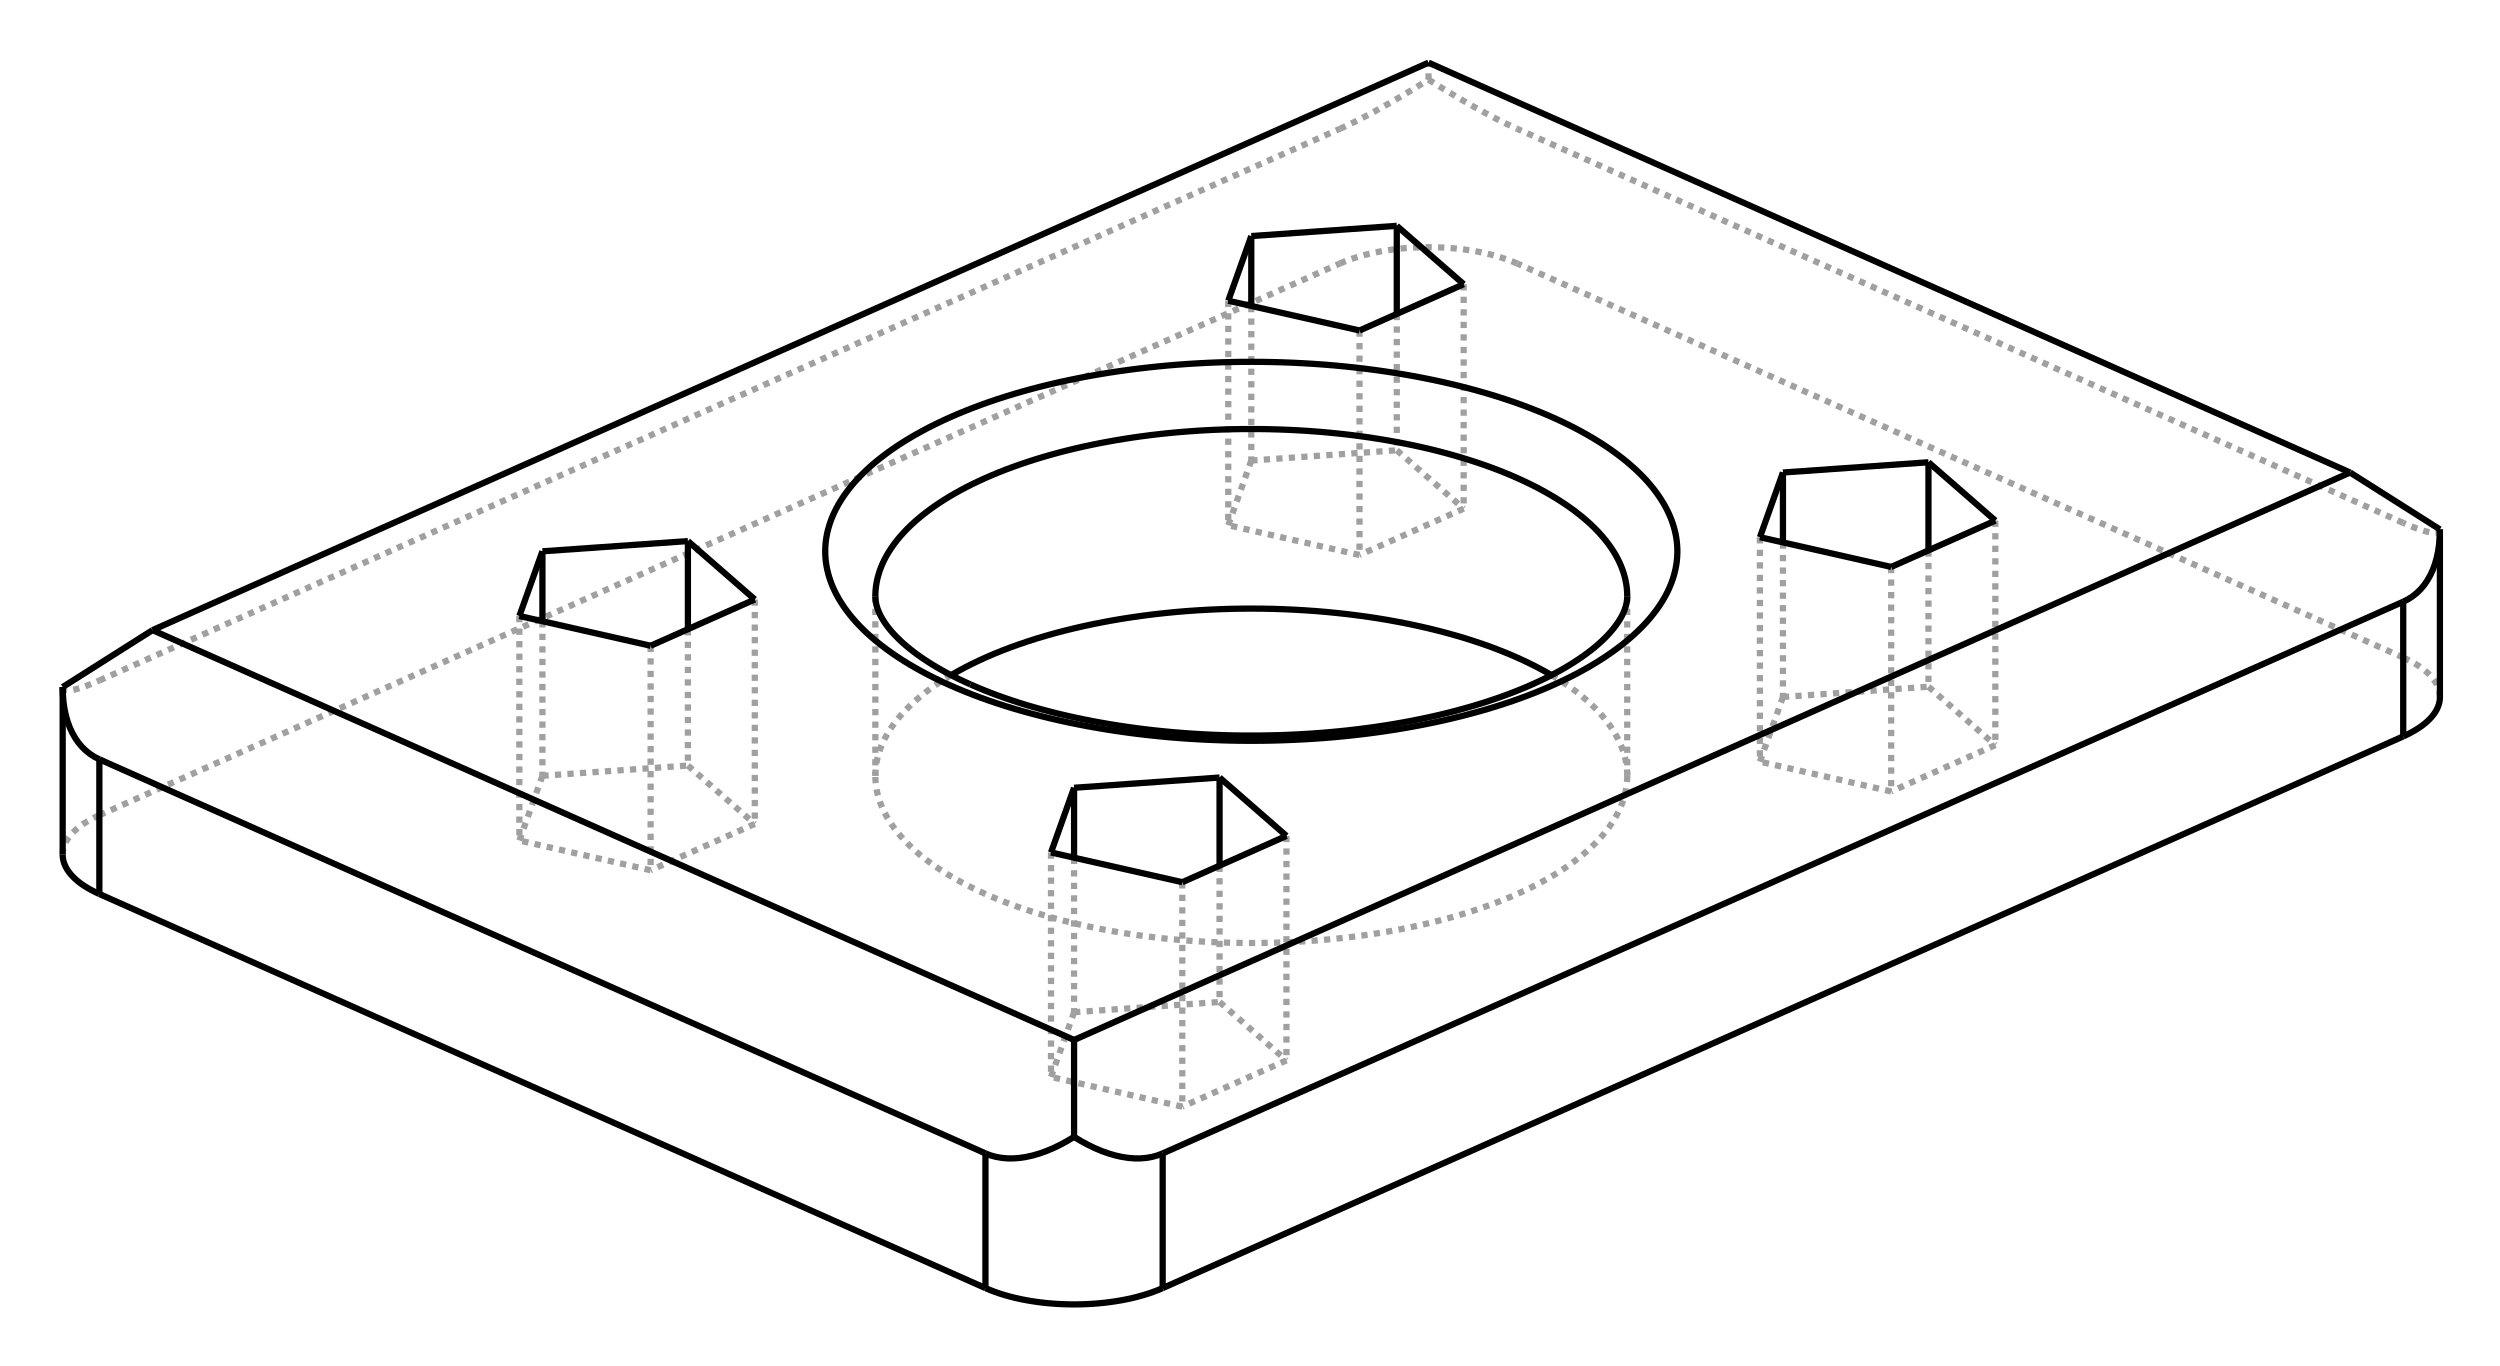
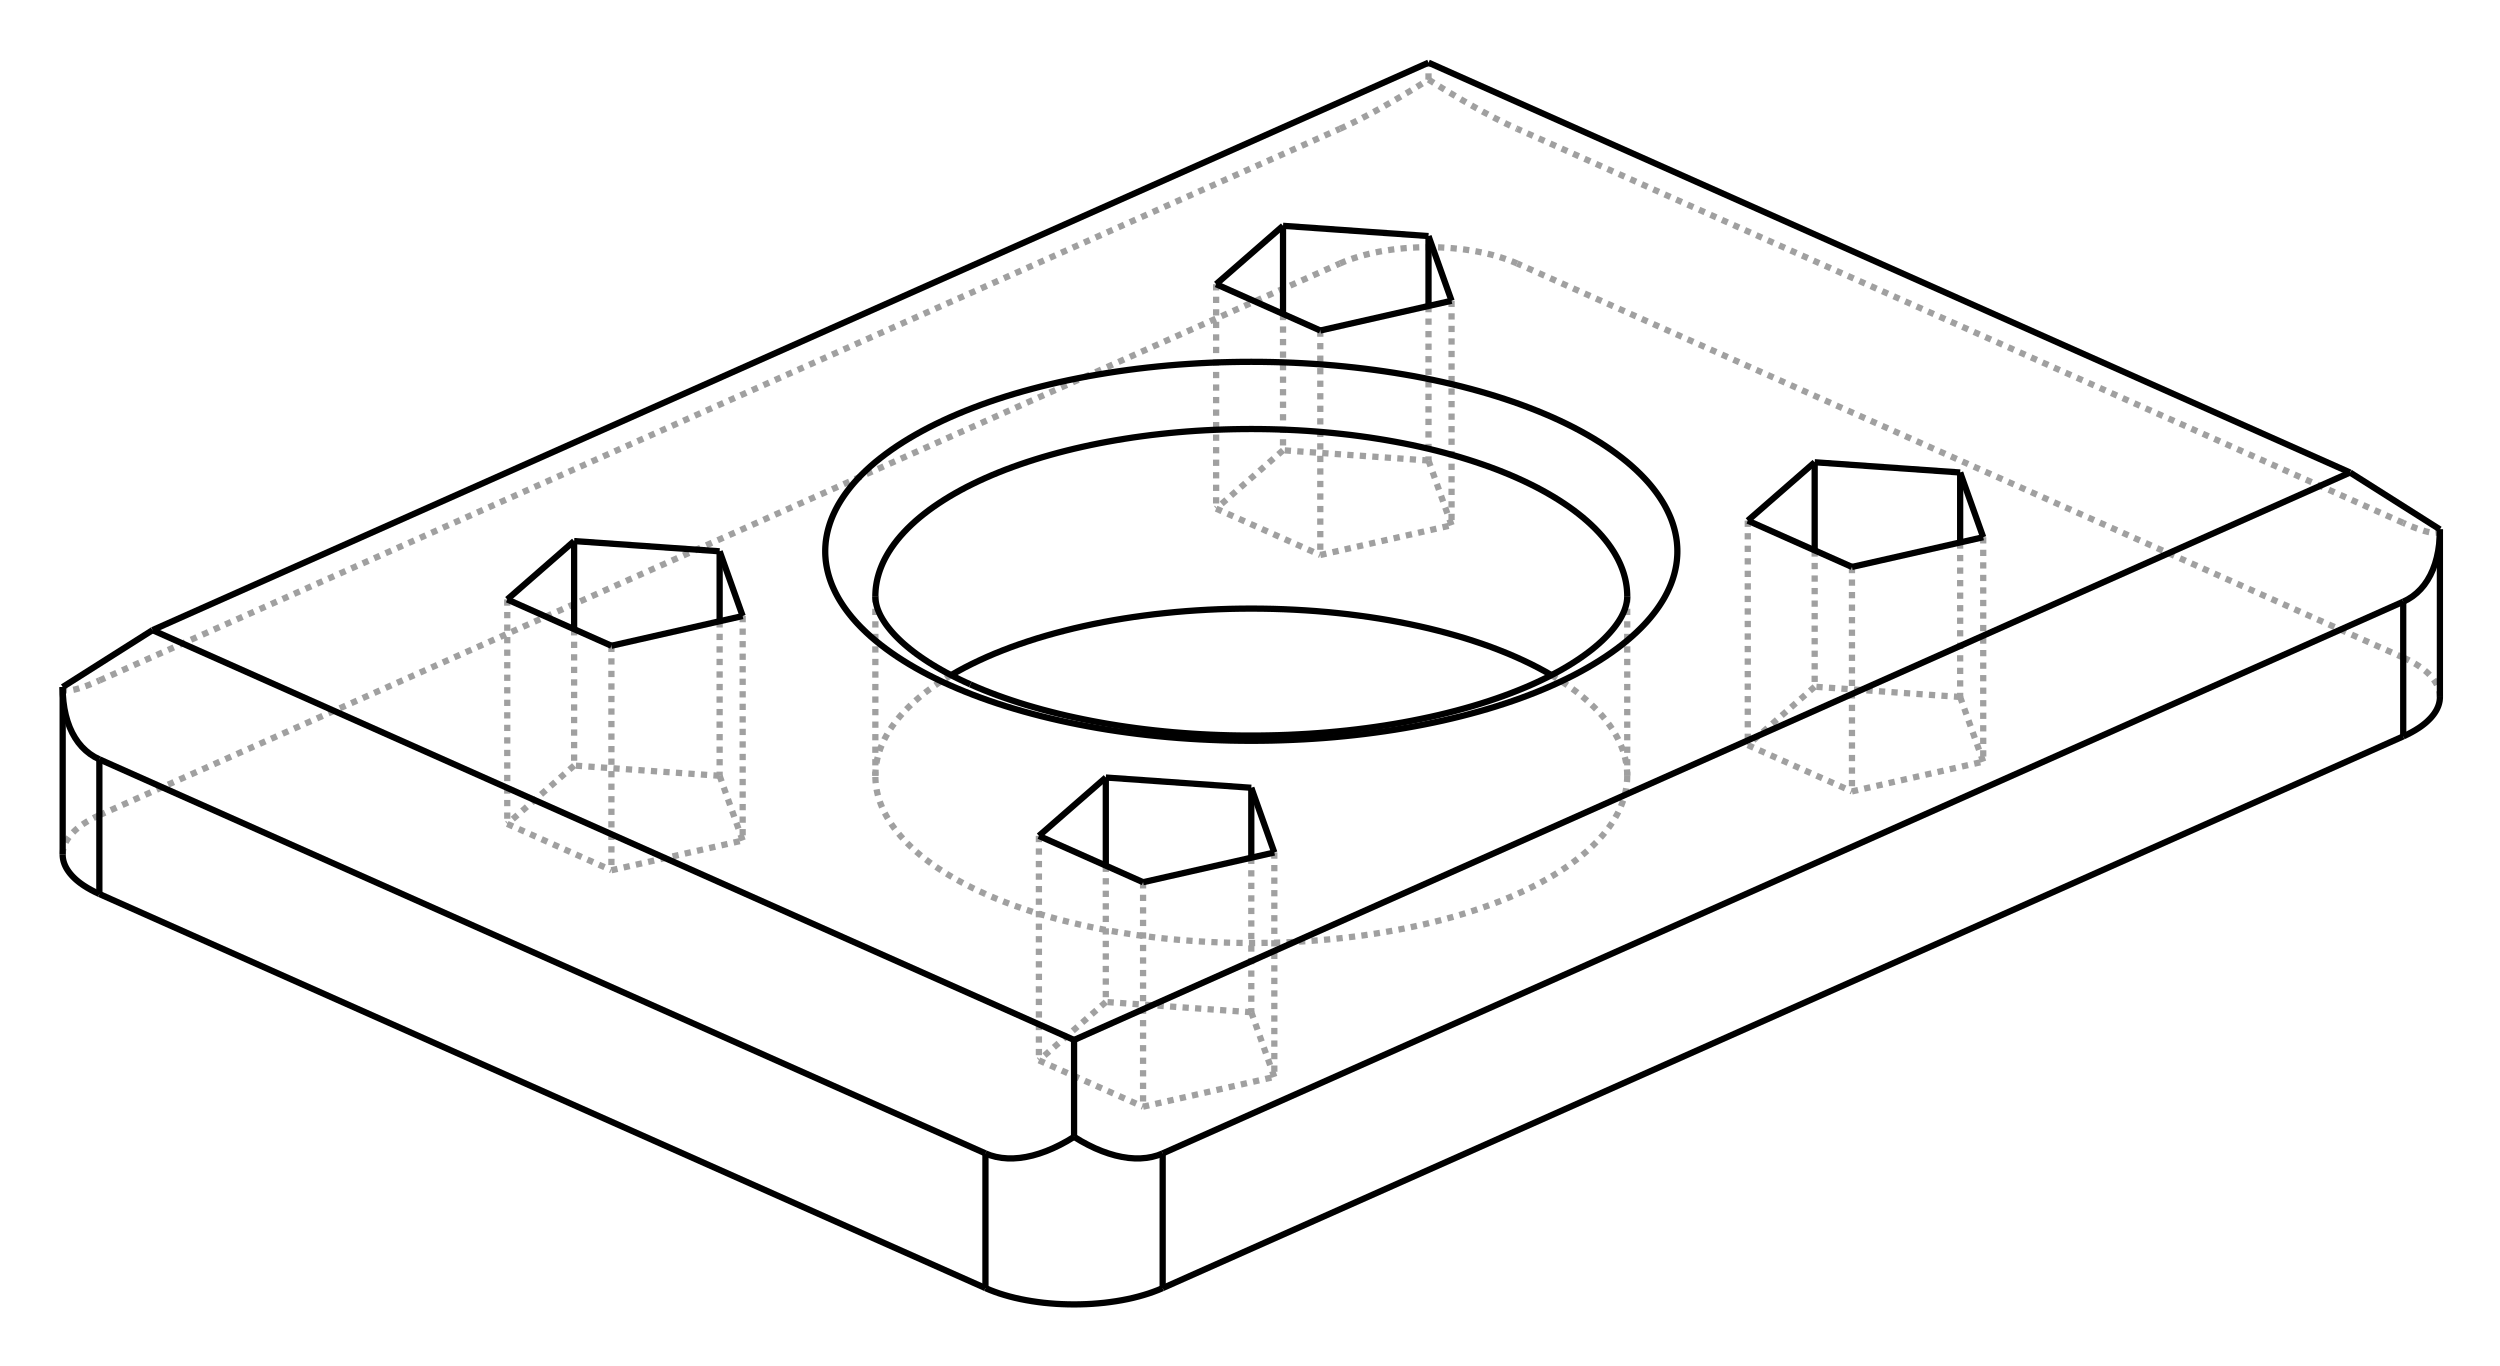
<svg xmlns="http://www.w3.org/2000/svg" width="399" height="218">
  <g transform="scale(4, -4)   translate(49.92641,-26.67391)" stroke-width="0.25" fill="none">
    <g stroke="rgb(160,160,160)" fill="none" stroke-dasharray="0.25,0.25">
      <path d="M-47.426,-0.739 L-47.419,-0.787 L-47.395,-0.825 L-47.356,-0.852 L-47.301,-0.87 L-47.231,-0.876 L-47.146,-0.873 L-47.046,-0.859 L-46.931,-0.835 L-46.803,-0.8 L-46.66,-0.755 L-46.504,-0.701 L-46.336,-0.636 L-46.155,-0.562 L-45.962,-0.478 " />
      <path d="M-45.962,-0.478 L3.536,21.535 " />
      <path d="M7.071,23.498 L7.071,24.174 " />
      <path d="M3.536,21.535 L3.739,21.627 L3.954,21.729 L4.178,21.839 L4.411,21.957 L4.652,22.084 L4.902,22.217 L5.158,22.358 L5.42,22.505 L5.687,22.658 L5.958,22.817 L6.234,22.981 L6.511,23.149 L6.791,23.322 L7.071,23.498 " />
      <path d="M47.426,5.55 L47.419,5.502 L47.395,5.465 L47.356,5.437 L47.301,5.42 L47.231,5.413 L47.146,5.417 L47.046,5.43 L46.931,5.455 L46.803,5.489 L46.66,5.534 L46.504,5.589 L46.336,5.653 L46.155,5.727 L45.962,5.811 " />
      <path d="M45.962,5.811 L10.607,21.535 " />
      <path d="M7.071,23.498 L7.351,23.322 L7.631,23.149 L7.909,22.981 L8.184,22.817 L8.455,22.658 L8.722,22.505 L8.984,22.358 L9.24,22.217 L9.49,22.084 L9.731,21.957 L9.964,21.839 L10.189,21.729 L10.403,21.627 L10.607,21.535 " />
-       <path d="M-7.991,-7.34 L-7.991,-16.296 " />
-       <path d="M-7.071,-7.548 L-7.071,-13.714 " />
-       <path d="M-7.991,-16.296 L-7.071,-13.714 " />
-       <path d="M-2.753,-8.526 L-2.753,-17.483 " />
-       <path d="M-2.753,-17.483 L-7.991,-16.296 " />
-       <path d="M1.403,-6.678 L1.403,-15.635 " />
-       <path d="M1.403,-15.635 L-2.753,-17.483 " />
-       <path d="M-1.266,-7.865 L-1.266,-13.305 " />
-       <path d="M-1.266,-13.305 L1.403,-15.635 " />
-       <path d="M-7.071,-13.714 L-1.266,-13.305 " />
-       <path d="M20.294,5.239 L20.294,-3.717 " />
-       <path d="M21.213,5.031 L21.213,-1.135 " />
-       <path d="M20.294,-3.717 L21.213,-1.135 " />
-       <path d="M25.531,4.053 L25.531,-4.904 " />
-       <path d="M25.531,-4.904 L20.294,-3.717 " />
-       <path d="M29.687,5.901 L29.687,-3.056 " />
-       <path d="M29.687,-3.056 L25.531,-4.904 " />
-       <path d="M27.019,4.714 L27.019,-0.726 " />
-       <path d="M27.019,-0.726 L29.687,-3.056 " />
-       <path d="M21.213,-1.135 L27.019,-0.726 " />
-       <path d="M-29.204,2.095 L-29.204,-6.862 " />
-       <path d="M-28.284,1.886 L-28.284,-4.28 " />
-       <path d="M-29.204,-6.862 L-28.284,-4.28 " />
-       <path d="M-23.967,0.908 L-23.967,-8.049 " />
-       <path d="M-23.967,-8.049 L-29.204,-6.862 " />
-       <path d="M-19.81,2.756 L-19.81,-6.2 " />
-       <path d="M-19.81,-6.2 L-23.967,-8.049 " />
-       <path d="M-22.479,1.57 L-22.479,-3.871 " />
-       <path d="M-22.479,-3.871 L-19.81,-6.2 " />
-       <path d="M-28.284,-4.28 L-22.479,-3.871 " />
-       <path d="M-0.919,14.674 L-0.919,5.717 " />
-       <path d="M3.1386093723995145e-10,14.465 L3.1386093723995145e-10,8.299 " />
-       <path d="M-0.919,5.717 L3.1386326870830317e-10,8.299 " />
-       <path d="M4.318,13.487 L4.318,4.53 " />
-       <path d="M4.318,4.53 L-0.919,5.717 " />
-       <path d="M8.474,15.335 L8.474,6.379 " />
-       <path d="M8.474,6.379 L4.318,4.53 " />
-       <path d="M5.805,14.149 L5.805,8.708 " />
-       <path d="M5.805,8.708 L8.474,6.379 " />
-       <path d="M3.1386093723995145e-10,8.299 L5.805,8.708 " />
+       <path d="M2.2231994023513835e-10,-7.548 L2.2231994023513835e-10,-13.714 " />
+       <path d="M-5.805,-7.865 L-5.805,-13.305 " />
+       <path d="M2.2231994023513835e-10,-13.714 L-5.805,-13.305 " />
+       <path d="M-8.474,-6.678 L-8.474,-15.635 " />
+       <path d="M-5.805,-13.305 L-8.474,-15.635 " />
+       <path d="M-4.318,-8.526 L-4.318,-17.483 " />
+       <path d="M-8.474,-15.635 L-4.318,-17.483 " />
+       <path d="M0.919,-7.34 L0.919,-16.296 " />
+       <path d="M-4.318,-17.483 L0.919,-16.296 " />
+       <path d="M0.919,-16.296 L2.2231871898981126e-10,-13.714 " />
+       <path d="M28.284,5.031 L28.284,-1.135 " />
+       <path d="M22.479,4.714 L22.479,-0.726 " />
+       <path d="M28.284,-1.135 L22.479,-0.726 " />
+       <path d="M19.81,5.901 L19.81,-3.056 " />
+       <path d="M22.479,-0.726 L19.81,-3.056 " />
+       <path d="M23.967,4.053 L23.967,-4.904 " />
+       <path d="M19.81,-3.056 L23.967,-4.904 " />
+       <path d="M29.204,5.239 L29.204,-3.717 " />
+       <path d="M23.967,-4.904 L29.204,-3.717 " />
+       <path d="M29.204,-3.717 L28.284,-1.135 " />
+       <path d="M-21.213,1.886 L-21.213,-4.28 " />
+       <path d="M-27.019,1.57 L-27.019,-3.871 " />
+       <path d="M-21.213,-4.28 L-27.019,-3.871 " />
+       <path d="M-29.687,2.756 L-29.687,-6.2 " />
+       <path d="M-27.019,-3.871 L-29.687,-6.2 " />
+       <path d="M-25.531,0.908 L-25.531,-8.049 " />
+       <path d="M-29.687,-6.2 L-25.531,-8.049 " />
+       <path d="M-20.294,2.095 L-20.294,-6.862 " />
+       <path d="M-25.531,-8.049 L-20.294,-6.862 " />
+       <path d="M-20.294,-6.862 L-21.213,-4.28 " />
+       <path d="M7.071,14.465 L7.071,8.299 " />
+       <path d="M1.266,14.149 L1.266,8.708 " />
+       <path d="M7.071,8.299 L1.266,8.708 " />
+       <path d="M-1.403,15.335 L-1.403,6.379 " />
+       <path d="M1.266,8.708 L-1.403,6.379 " />
+       <path d="M2.753,13.487 L2.753,4.53 " />
+       <path d="M-1.403,6.379 L2.753,4.53 " />
+       <path d="M7.991,14.674 L7.991,5.717 " />
+       <path d="M2.753,4.53 L7.991,5.717 " />
+       <path d="M7.991,5.717 L7.071,8.299 " />
      <path d="M-47.426,-7.425 L-47.425,-7.37 L-47.42,-7.316 L-47.413,-7.261 L-47.402,-7.207 L-47.389,-7.153 L-47.372,-7.099 L-47.353,-7.045 L-47.33,-6.991 L-47.305,-6.938 L-47.277,-6.885 L-47.245,-6.832 L-47.211,-6.779 L-47.174,-6.727 L-47.134,-6.676 L-47.091,-6.625 L-47.046,-6.574 L-46.997,-6.524 L-46.946,-6.474 L-46.893,-6.425 L-46.836,-6.377 L-46.777,-6.329 L-46.715,-6.282 L-46.651,-6.235 L-46.584,-6.189 L-46.442,-6.1 L-46.291,-6.014 L-46.131,-5.931 L-45.962,-5.852 " />
      <path d="M47.426,-1.135 L47.425,-1.081 L47.42,-1.026 L47.413,-0.972 L47.402,-0.917 L47.389,-0.863 L47.372,-0.809 L47.353,-0.755 L47.33,-0.702 L47.305,-0.648 L47.277,-0.595 L47.245,-0.542 L47.211,-0.49 L47.174,-0.438 L47.134,-0.386 L47.091,-0.335 L47.046,-0.284 L46.997,-0.234 L46.946,-0.185 L46.893,-0.136 L46.836,-0.087 L46.777,-0.039 L46.715,0.008 L46.651,0.054 L46.584,0.1 L46.442,0.189 L46.291,0.275 L46.131,0.358 L45.962,0.437 " />
      <path d="M-45.962,-5.852 L3.536,16.161 " />
      <path d="M3.536,16.161 L3.713,16.236 L3.899,16.307 L4.093,16.374 L4.293,16.437 L4.501,16.496 L4.714,16.549 L4.933,16.598 L5.158,16.643 L5.387,16.682 L5.62,16.716 L5.856,16.745 L6.096,16.769 L6.337,16.788 L6.581,16.801 L6.826,16.809 L7.071,16.812 L7.316,16.809 L7.561,16.801 L7.805,16.788 L8.047,16.769 L8.286,16.745 L8.522,16.716 L8.756,16.682 L8.984,16.643 L9.209,16.598 L9.428,16.549 L9.642,16.496 L9.849,16.437 L10.05,16.374 L10.243,16.307 L10.429,16.236 L10.607,16.161 " />
      <path d="M45.962,0.437 L10.607,16.161 " />
      <path d="M-10.607,-8.997 L-10.864,-8.88 L-11.114,-8.76 L-11.358,-8.637 L-11.595,-8.512 L-11.825,-8.384 L-12.048,-8.254 L-12.264,-8.121 L-12.472,-7.986 L-12.673,-7.849 L-12.866,-7.71 L-13.051,-7.568 L-13.229,-7.425 L-13.398,-7.279 L-13.56,-7.132 L-13.713,-6.983 L-13.858,-6.833 L-13.995,-6.681 L-14.123,-6.527 L-14.243,-6.373 L-14.354,-6.217 L-14.457,-6.059 L-14.505,-5.98 L-14.55,-5.901 L-14.594,-5.821 L-14.636,-5.742 L-14.675,-5.662 L-14.712,-5.582 L-14.747,-5.501 L-14.779,-5.421 L-14.81,-5.34 L-14.838,-5.259 L-14.864,-5.178 L-14.887,-5.097 L-14.909,-5.015 L-14.928,-4.934 L-14.945,-4.852 L-14.959,-4.771 L-14.972,-4.689 L-14.982,-4.607 L-14.99,-4.526 L-14.995,-4.444 L-14.999,-4.362 L-15,-4.28 " />
      <path d="M-15,-4.28 L-14.997,-4.145 L-14.988,-4.011 L-14.973,-3.876 L-14.951,-3.742 L-14.924,-3.608 L-14.89,-3.474 L-14.85,-3.341 L-14.805,-3.207 L-14.753,-3.075 L-14.695,-2.943 L-14.632,-2.811 L-14.562,-2.68 L-14.486,-2.549 L-14.405,-2.42 L-14.318,-2.291 L-14.224,-2.163 L-14.125,-2.035 L-14.021,-1.909 L-13.91,-1.784 L-13.794,-1.659 L-13.672,-1.536 L-13.545,-1.414 L-13.412,-1.293 L-13.274,-1.173 L-13.13,-1.055 L-12.981,-0.937 L-12.827,-0.821 L-12.667,-0.707 L-12.502,-0.594 L-12.332,-0.483 L-12.157,-0.373 L-11.978,-0.264 " />
      <path d="M11.978,-0.264 L12.157,-0.373 L12.332,-0.483 L12.502,-0.594 L12.667,-0.707 L12.827,-0.821 L12.981,-0.937 L13.13,-1.055 L13.274,-1.173 L13.412,-1.293 L13.545,-1.414 L13.672,-1.536 L13.794,-1.659 L13.91,-1.784 L14.021,-1.909 L14.125,-2.035 L14.224,-2.163 L14.318,-2.291 L14.405,-2.42 L14.486,-2.549 L14.562,-2.68 L14.632,-2.811 L14.695,-2.943 L14.753,-3.075 L14.805,-3.207 L14.85,-3.341 L14.89,-3.474 L14.924,-3.608 L14.951,-3.742 L14.973,-3.876 L14.988,-4.011 L14.997,-4.145 L15,-4.28 " />
      <path d="M15,-4.28 L14.997,-4.403 L14.99,-4.526 L14.977,-4.648 L14.959,-4.771 L14.937,-4.893 L14.909,-5.015 L14.876,-5.137 L14.838,-5.259 L14.795,-5.38 L14.747,-5.501 L14.694,-5.622 L14.636,-5.742 L14.573,-5.861 L14.505,-5.98 L14.432,-6.099 L14.354,-6.217 L14.272,-6.334 L14.184,-6.45 L14.092,-6.566 L13.995,-6.681 L13.893,-6.795 L13.787,-6.908 L13.676,-7.021 L13.56,-7.132 L13.439,-7.243 L13.315,-7.352 L13.185,-7.461 L13.051,-7.568 L12.913,-7.674 L12.77,-7.78 L12.623,-7.884 L12.472,-7.986 L12.317,-8.088 L12.157,-8.188 L11.993,-8.287 L11.825,-8.384 L11.653,-8.48 L11.478,-8.575 L11.298,-8.668 L11.114,-8.76 L10.927,-8.85 L10.736,-8.939 L10.541,-9.026 L10.343,-9.112 L10.141,-9.195 L9.936,-9.278 L9.728,-9.358 L9.516,-9.437 L9.301,-9.514 L9.083,-9.589 L8.861,-9.663 L8.637,-9.734 L8.41,-9.804 L8.18,-9.872 L7.947,-9.938 L7.712,-10.002 L7.473,-10.064 L7.233,-10.124 L6.99,-10.183 L6.744,-10.239 L6.496,-10.293 L6.246,-10.345 L5.994,-10.395 L5.74,-10.443 L5.484,-10.489 L5.226,-10.533 L4.967,-10.575 L4.705,-10.614 L4.442,-10.652 L4.178,-10.687 L3.912,-10.72 L3.645,-10.751 L3.376,-10.78 L3.107,-10.806 L2.836,-10.831 L2.564,-10.853 L2.292,-10.873 L2.019,-10.89 L1.745,-10.906 L1.47,-10.919 L1.195,-10.93 L0.92,-10.939 L0.644,-10.945 L0.368,-10.949 L0.092,-10.951 L-0.184,-10.951 L-0.46,-10.948 L-0.736,-10.943 L-1.012,-10.936 L-1.287,-10.926 L-1.562,-10.915 L-1.836,-10.901 L-2.11,-10.885 L-2.383,-10.866 L-2.655,-10.846 L-2.926,-10.823 L-3.197,-10.798 L-3.466,-10.771 L-3.734,-10.741 L-4.001,-10.709 L-4.266,-10.676 L-4.53,-10.64 L-4.793,-10.601 L-5.053,-10.561 L-5.312,-10.519 L-5.57,-10.474 L-5.825,-10.427 L-6.079,-10.379 L-6.33,-10.328 L-6.579,-10.275 L-6.826,-10.22 L-7.071,-10.163 L-7.313,-10.104 L-7.553,-10.044 L-7.79,-9.981 L-8.025,-9.916 L-8.257,-9.849 L-8.486,-9.781 L-8.712,-9.711 L-8.935,-9.638 L-9.156,-9.564 L-9.373,-9.488 L-9.587,-9.411 L-9.798,-9.331 L-10.005,-9.25 L-10.209,-9.168 L-10.41,-9.083 L-10.607,-8.997 " />
      <path d="M-15,2.885 L-15,-4.28 " />
      <path d="M15,2.885 L15,-4.28 " />
    </g>
    <g stroke="rgb(0,0,0)" fill="none">
      <path d="M-7.071,-14.821 L-43.841,1.532 " />
      <path d="M-7.071,-14.821 L43.841,7.821 " />
      <path d="M-43.841,1.532 L7.071,24.174 " />
      <path d="M43.841,7.821 L7.071,24.174 " />
-       <path d="M-7.991,-7.34 L-7.071,-4.758 " />
-       <path d="M-2.753,-8.526 L-7.991,-7.34 " />
-       <path d="M1.403,-6.678 L-2.753,-8.526 " />
-       <path d="M-1.266,-4.349 L1.403,-6.678 " />
-       <path d="M-7.071,-4.758 L-1.266,-4.349 " />
-       <path d="M20.294,5.239 L21.213,7.821 " />
-       <path d="M25.531,4.053 L20.294,5.239 " />
-       <path d="M29.687,5.901 L25.531,4.053 " />
-       <path d="M27.019,8.23 L29.687,5.901 " />
-       <path d="M21.213,7.821 L27.019,8.23 " />
-       <path d="M-29.204,2.095 L-28.284,4.677 " />
-       <path d="M-23.967,0.908 L-29.204,2.095 " />
-       <path d="M-19.81,2.756 L-23.967,0.908 " />
-       <path d="M-22.479,5.085 L-19.81,2.756 " />
-       <path d="M-28.284,4.677 L-22.479,5.085 " />
-       <path d="M-0.919,14.674 L3.1386326870830317e-10,17.255 " />
-       <path d="M4.318,13.487 L-0.919,14.674 " />
-       <path d="M8.474,15.335 L4.318,13.487 " />
-       <path d="M5.805,17.664 L8.474,15.335 " />
-       <path d="M3.1386093723995145e-10,17.255 L5.805,17.664 " />
+       <path d="M2.2231994023513835e-10,-4.758 L-5.805,-4.349 " />
+       <path d="M-5.805,-4.349 L-8.474,-6.678 " />
+       <path d="M-8.474,-6.678 L-4.318,-8.526 " />
+       <path d="M-4.318,-8.526 L0.919,-7.34 " />
+       <path d="M0.919,-7.34 L2.2231871898981126e-10,-4.758 " />
+       <path d="M28.284,7.821 L22.479,8.23 " />
+       <path d="M22.479,8.23 L19.81,5.901 " />
+       <path d="M19.81,5.901 L23.967,4.053 " />
+       <path d="M23.967,4.053 L29.204,5.239 " />
+       <path d="M29.204,5.239 L28.284,7.821 " />
+       <path d="M-21.213,4.677 L-27.019,5.085 " />
+       <path d="M-27.019,5.085 L-29.687,2.756 " />
+       <path d="M-29.687,2.756 L-25.531,0.908 " />
+       <path d="M-25.531,0.908 L-20.294,2.095 " />
+       <path d="M-20.294,2.095 L-21.213,4.677 " />
+       <path d="M7.071,17.255 L1.266,17.664 " />
+       <path d="M1.266,17.664 L-1.403,15.335 " />
+       <path d="M-1.403,15.335 L2.753,13.487 " />
+       <path d="M2.753,13.487 L7.991,14.674 " />
+       <path d="M7.991,14.674 L7.071,17.255 " />
      <path d="M-7.071,-18.686 L-7.071,-14.821 " />
      <path d="M-10.607,-19.347 L-10.403,-19.426 L-10.189,-19.485 L-9.964,-19.525 L-9.731,-19.545 L-9.49,-19.546 L-9.24,-19.527 L-8.984,-19.488 L-8.722,-19.43 L-8.455,-19.352 L-8.184,-19.256 L-7.909,-19.141 L-7.631,-19.007 L-7.351,-18.856 L-7.071,-18.686 " />
      <path d="M-10.607,-19.347 L-45.962,-3.623 " />
      <path d="M-47.426,-0.739 L-43.841,1.532 " />
      <path d="M-45.962,-3.623 L-46.155,-3.526 L-46.336,-3.409 L-46.504,-3.274 L-46.66,-3.122 L-46.803,-2.951 L-46.931,-2.764 L-47.046,-2.561 L-47.146,-2.342 L-47.231,-2.108 L-47.301,-1.859 L-47.356,-1.597 L-47.395,-1.323 L-47.419,-1.036 L-47.426,-0.739 " />
      <path d="M-7.071,-18.686 L-6.791,-18.856 L-6.511,-19.007 L-6.234,-19.141 L-5.958,-19.256 L-5.687,-19.352 L-5.42,-19.43 L-5.158,-19.488 L-4.902,-19.527 L-4.652,-19.546 L-4.411,-19.545 L-4.178,-19.525 L-3.954,-19.485 L-3.739,-19.426 L-3.536,-19.347 " />
      <path d="M-3.536,-19.347 L45.962,2.666 " />
      <path d="M47.426,5.55 L43.841,7.821 " />
      <path d="M45.962,2.666 L46.155,2.764 L46.336,2.88 L46.504,3.015 L46.66,3.168 L46.803,3.338 L46.931,3.525 L47.046,3.729 L47.146,3.948 L47.231,4.182 L47.301,4.43 L47.356,4.692 L47.395,4.967 L47.419,5.253 L47.426,5.55 " />
-       <path d="M-7.071,-4.758 L-7.071,-7.548 " />
-       <path d="M-1.266,-4.349 L-1.266,-7.865 " />
-       <path d="M21.213,7.821 L21.213,5.031 " />
-       <path d="M27.019,8.23 L27.019,4.714 " />
-       <path d="M-28.284,4.677 L-28.284,1.886 " />
-       <path d="M-22.479,5.085 L-22.479,1.57 " />
-       <path d="M3.1386093723995145e-10,17.255 L3.1386093723995145e-10,14.465 " />
-       <path d="M5.805,17.664 L5.805,14.149 " />
+       <path d="M2.2231994023513835e-10,-4.758 L2.2231994023513835e-10,-7.548 " />
+       <path d="M-5.805,-4.349 L-5.805,-7.865 " />
+       <path d="M28.284,7.821 L28.284,5.031 " />
+       <path d="M22.479,8.23 L22.479,4.714 " />
+       <path d="M-21.213,4.677 L-21.213,1.886 " />
+       <path d="M-27.019,5.085 L-27.019,1.57 " />
+       <path d="M7.071,17.255 L7.071,14.465 " />
+       <path d="M1.266,17.664 L1.266,14.149 " />
      <path d="M-10.607,-24.721 L-10.429,-24.796 L-10.243,-24.867 L-10.05,-24.935 L-9.849,-24.997 L-9.642,-25.056 L-9.428,-25.11 L-9.209,-25.159 L-8.984,-25.203 L-8.756,-25.242 L-8.522,-25.276 L-8.286,-25.306 L-8.047,-25.329 L-7.805,-25.348 L-7.561,-25.361 L-7.316,-25.369 L-7.071,-25.372 L-6.826,-25.369 L-6.581,-25.361 L-6.337,-25.348 L-6.096,-25.329 L-5.856,-25.306 L-5.62,-25.276 L-5.387,-25.242 L-5.158,-25.203 L-4.933,-25.159 L-4.714,-25.11 L-4.501,-25.056 L-4.293,-24.997 L-4.093,-24.935 L-3.899,-24.867 L-3.713,-24.796 L-3.536,-24.721 " />
      <path d="M-10.607,-24.721 L-45.962,-8.997 " />
      <path d="M-45.962,-8.997 L-46.131,-8.918 L-46.291,-8.835 L-46.442,-8.749 L-46.584,-8.66 L-46.651,-8.614 L-46.715,-8.568 L-46.777,-8.521 L-46.836,-8.473 L-46.893,-8.425 L-46.946,-8.376 L-46.997,-8.326 L-47.046,-8.276 L-47.091,-8.225 L-47.134,-8.174 L-47.174,-8.122 L-47.211,-8.07 L-47.245,-8.018 L-47.277,-7.965 L-47.305,-7.912 L-47.33,-7.859 L-47.353,-7.805 L-47.372,-7.751 L-47.389,-7.697 L-47.402,-7.643 L-47.413,-7.588 L-47.42,-7.534 L-47.425,-7.479 L-47.426,-7.425 " />
      <path d="M-3.536,-24.721 L45.962,-2.708 " />
      <path d="M45.962,-2.708 L46.131,-2.629 L46.291,-2.546 L46.442,-2.46 L46.584,-2.371 L46.651,-2.325 L46.715,-2.279 L46.777,-2.231 L46.836,-2.184 L46.893,-2.135 L46.946,-2.086 L46.997,-2.036 L47.046,-1.986 L47.091,-1.936 L47.134,-1.884 L47.174,-1.833 L47.211,-1.781 L47.245,-1.728 L47.277,-1.676 L47.305,-1.623 L47.33,-1.569 L47.353,-1.516 L47.372,-1.462 L47.389,-1.408 L47.402,-1.353 L47.413,-1.299 L47.42,-1.244 L47.425,-1.19 L47.426,-1.135 " />
      <path d="M-11.978,-0.264 L-11.712,-0.112 L-11.436,0.037 L-11.151,0.182 L-10.856,0.323 L-10.553,0.461 L-10.24,0.595 L-9.919,0.724 L-9.59,0.85 L-9.252,0.971 L-8.907,1.087 L-8.555,1.2 L-8.195,1.307 L-7.829,1.41 L-7.456,1.508 L-7.077,1.602 L-6.692,1.69 L-6.301,1.774 L-5.905,1.852 L-5.504,1.926 L-5.098,1.994 L-4.689,2.057 L-4.275,2.114 L-3.858,2.167 L-3.437,2.213 L-3.014,2.255 L-2.588,2.291 L-2.16,2.321 L-1.73,2.346 L-1.299,2.366 L-0.867,2.38 L-0.433,2.388 L8.839159856468816e-06,2.391 L0.433,2.388 L0.867,2.38 L1.299,2.366 L1.73,2.346 L2.16,2.321 L2.588,2.291 L3.014,2.255 L3.437,2.213 L3.858,2.167 L4.275,2.114 L4.689,2.057 L5.098,1.994 L5.504,1.926 L5.905,1.852 L6.301,1.774 L6.692,1.69 L7.077,1.602 L7.456,1.508 L7.829,1.41 L8.195,1.307 L8.555,1.2 L8.907,1.087 L9.252,0.971 L9.59,0.85 L9.919,0.724 L10.24,0.595 L10.553,0.461 L10.856,0.323 L11.151,0.182 L11.436,0.037 L11.712,-0.112 L11.978,-0.264 " />
      <path d="M-12.021,-0.669 L-12.312,-0.537 L-12.596,-0.401 L-12.873,-0.262 L-13.141,-0.12 L-13.402,0.025 L-13.655,0.173 L-13.899,0.323 L-14.135,0.476 L-14.363,0.632 L-14.581,0.79 L-14.791,0.95 L-14.993,1.113 L-15.185,1.277 L-15.368,1.444 L-15.542,1.613 L-15.625,1.698 L-15.706,1.783 L-15.785,1.869 L-15.861,1.956 L-15.935,2.042 L-16.006,2.13 L-16.075,2.217 L-16.142,2.305 L-16.206,2.393 L-16.268,2.482 L-16.327,2.571 L-16.384,2.66 L-16.439,2.75 L-16.491,2.84 L-16.54,2.93 L-16.587,3.02 L-16.631,3.111 L-16.673,3.202 L-16.713,3.293 L-16.75,3.384 L-16.784,3.476 L-16.816,3.567 L-16.845,3.659 L-16.872,3.751 L-16.896,3.843 L-16.918,3.936 L-16.937,4.028 L-16.954,4.12 L-16.968,4.213 L-16.98,4.306 L-16.988,4.398 L-16.995,4.491 L-16.999,4.584 L-17,4.677 L-16.999,4.769 L-16.995,4.862 L-16.988,4.955 L-16.98,5.048 L-16.968,5.14 L-16.954,5.233 L-16.937,5.325 L-16.918,5.418 L-16.896,5.51 L-16.872,5.602 L-16.845,5.694 L-16.816,5.786 L-16.784,5.878 L-16.75,5.969 L-16.713,6.06 L-16.673,6.152 L-16.631,6.242 L-16.587,6.333 L-16.54,6.423 L-16.491,6.514 L-16.439,6.603 L-16.384,6.693 L-16.327,6.782 L-16.268,6.871 L-16.206,6.96 L-16.142,7.048 L-16.075,7.136 L-16.006,7.224 L-15.935,7.311 L-15.861,7.398 L-15.785,7.484 L-15.706,7.57 L-15.625,7.655 L-15.542,7.74 L-15.368,7.909 L-15.185,8.076 L-14.993,8.241 L-14.791,8.403 L-14.581,8.563 L-14.363,8.721 L-14.135,8.877 L-13.899,9.03 L-13.655,9.18 L-13.402,9.328 L-13.141,9.473 L-12.873,9.615 L-12.596,9.754 L-12.312,9.89 L-12.021,10.023 L-11.722,10.152 L-11.417,10.278 L-11.104,10.401 L-10.785,10.521 L-10.459,10.637 L-10.127,10.749 L-9.789,10.858 L-9.445,10.963 L-9.095,11.064 L-8.74,11.161 L-8.379,11.255 L-8.014,11.344 L-7.643,11.43 L-7.268,11.511 L-6.889,11.588 L-6.506,11.662 L-6.118,11.73 L-5.727,11.795 L-5.333,11.855 L-4.935,11.911 L-4.534,11.963 L-4.131,12.01 L-3.725,12.053 L-3.317,12.092 L-2.906,12.126 L-2.494,12.155 L-2.081,12.18 L-1.666,12.201 L-1.251,12.217 L-0.834,12.228 L-0.417,12.235 L2.9299686230439764e-10,12.237 L0.417,12.235 L0.834,12.228 L1.251,12.217 L1.666,12.201 L2.081,12.18 L2.494,12.155 L2.906,12.126 L3.317,12.092 L3.725,12.053 L4.131,12.01 L4.534,11.963 L4.935,11.911 L5.333,11.855 L5.727,11.795 L6.118,11.73 L6.506,11.662 L6.889,11.588 L7.268,11.511 L7.643,11.43 L8.014,11.344 L8.379,11.255 L8.74,11.161 L9.095,11.064 L9.445,10.963 L9.789,10.858 L10.127,10.749 L10.459,10.637 L10.785,10.521 L11.104,10.401 L11.417,10.278 L11.722,10.152 L12.021,10.023 L12.312,9.89 L12.596,9.754 L12.873,9.615 L13.141,9.473 L13.402,9.328 L13.655,9.18 L13.899,9.03 L14.135,8.877 L14.363,8.721 L14.581,8.563 L14.791,8.403 L14.993,8.241 L15.185,8.076 L15.368,7.909 L15.542,7.74 L15.625,7.655 L15.706,7.57 L15.785,7.484 L15.861,7.398 L15.935,7.311 L16.006,7.224 L16.075,7.136 L16.142,7.048 L16.206,6.96 L16.268,6.871 L16.327,6.782 L16.384,6.693 L16.439,6.603 L16.491,6.514 L16.54,6.423 L16.587,6.333 L16.631,6.242 L16.673,6.152 L16.713,6.06 L16.75,5.969 L16.784,5.878 L16.816,5.786 L16.845,5.694 L16.872,5.602 L16.896,5.51 L16.918,5.418 L16.937,5.325 L16.954,5.233 L16.968,5.14 L16.98,5.048 L16.988,4.955 L16.995,4.862 L16.999,4.769 L17,4.677 L16.999,4.584 L16.995,4.491 L16.988,4.398 L16.98,4.306 L16.968,4.213 L16.954,4.12 L16.937,4.028 L16.918,3.936 L16.896,3.843 L16.872,3.751 L16.845,3.659 L16.816,3.567 L16.784,3.476 L16.75,3.384 L16.713,3.293 L16.673,3.202 L16.631,3.111 L16.587,3.02 L16.54,2.93 L16.491,2.84 L16.439,2.75 L16.384,2.66 L16.327,2.571 L16.268,2.482 L16.206,2.393 L16.142,2.305 L16.075,2.217 L16.006,2.13 L15.935,2.042 L15.861,1.956 L15.785,1.869 L15.706,1.783 L15.625,1.698 L15.542,1.613 L15.368,1.444 L15.185,1.277 L14.993,1.113 L14.791,0.95 L14.581,0.79 L14.363,0.632 L14.135,0.476 L13.899,0.323 L13.655,0.173 L13.402,0.025 L13.141,-0.12 L12.873,-0.262 L12.596,-0.401 L12.312,-0.537 L12.021,-0.669 L11.722,-0.799 L11.417,-0.925 L11.104,-1.048 L10.785,-1.168 L10.459,-1.284 L10.127,-1.396 L9.789,-1.505 L9.445,-1.61 L9.095,-1.711 L8.74,-1.808 L8.379,-1.902 L8.014,-1.991 L7.643,-2.077 L7.268,-2.158 L6.889,-2.235 L6.506,-2.308 L6.118,-2.377 L5.727,-2.442 L5.333,-2.502 L4.935,-2.558 L4.534,-2.61 L4.131,-2.657 L3.725,-2.7 L3.317,-2.739 L2.906,-2.773 L2.494,-2.802 L2.081,-2.827 L1.666,-2.847 L1.251,-2.863 L0.834,-2.875 L0.417,-2.882 L2.3012188069488158e-10,-2.884 L-0.417,-2.882 L-0.834,-2.875 L-1.251,-2.863 L-1.666,-2.847 L-2.081,-2.827 L-2.494,-2.802 L-2.906,-2.773 L-3.317,-2.739 L-3.725,-2.7 L-4.131,-2.657 L-4.534,-2.61 L-4.935,-2.558 L-5.333,-2.502 L-5.727,-2.442 L-6.118,-2.377 L-6.506,-2.308 L-6.889,-2.235 L-7.268,-2.158 L-7.643,-2.077 L-8.014,-1.991 L-8.379,-1.902 L-8.74,-1.808 L-9.095,-1.711 L-9.445,-1.61 L-9.789,-1.505 L-10.127,-1.396 L-10.459,-1.284 L-10.785,-1.168 L-11.104,-1.048 L-11.417,-0.925 L-11.722,-0.799 L-12.021,-0.669 " />
      <path d="M-15,2.885 L-14.999,2.967 L-14.995,3.049 L-14.99,3.131 L-14.982,3.213 L-14.972,3.294 L-14.959,3.376 L-14.945,3.458 L-14.928,3.539 L-14.909,3.621 L-14.887,3.702 L-14.864,3.783 L-14.838,3.864 L-14.81,3.945 L-14.779,4.026 L-14.747,4.106 L-14.712,4.187 L-14.675,4.267 L-14.636,4.347 L-14.594,4.427 L-14.55,4.506 L-14.505,4.585 L-14.457,4.664 L-14.354,4.822 L-14.243,4.978 L-14.123,5.133 L-13.995,5.286 L-13.858,5.438 L-13.713,5.589 L-13.56,5.737 L-13.398,5.885 L-13.229,6.03 L-13.051,6.173 L-12.866,6.315 L-12.673,6.454 L-12.472,6.591 L-12.264,6.726 L-12.048,6.859 L-11.825,6.989 L-11.595,7.117 L-11.358,7.243 L-11.114,7.365 L-10.864,7.485 L-10.607,7.602 L-10.343,7.717 L-10.073,7.828 L-9.798,7.937 L-9.516,8.042 L-9.228,8.144 L-8.935,8.243 L-8.637,8.339 L-8.334,8.432 L-8.025,8.521 L-7.712,8.607 L-7.393,8.69 L-7.071,8.769 L-6.744,8.844 L-6.413,8.916 L-6.079,8.984 L-5.74,9.048 L-5.398,9.109 L-5.053,9.166 L-4.705,9.22 L-4.354,9.269 L-4.001,9.315 L-3.645,9.356 L-3.287,9.394 L-2.926,9.428 L-2.564,9.458 L-2.201,9.484 L-1.836,9.506 L-1.47,9.524 L-1.103,9.538 L-0.736,9.548 L-0.368,9.554 L2.615498625481935e-10,9.556 L0.368,9.554 L0.736,9.548 L1.103,9.538 L1.47,9.524 L1.836,9.506 L2.201,9.484 L2.564,9.458 L2.926,9.428 L3.287,9.394 L3.645,9.356 L4.001,9.315 L4.354,9.269 L4.705,9.22 L5.053,9.166 L5.398,9.109 L5.74,9.048 L6.079,8.984 L6.413,8.916 L6.744,8.844 L7.071,8.769 L7.393,8.69 L7.712,8.607 L8.025,8.521 L8.334,8.432 L8.637,8.339 L8.935,8.243 L9.228,8.144 L9.516,8.042 L9.798,7.937 L10.073,7.828 L10.343,7.717 L10.607,7.602 L10.864,7.485 L11.114,7.365 L11.358,7.243 L11.595,7.117 L11.825,6.989 L12.048,6.859 L12.264,6.726 L12.472,6.591 L12.673,6.454 L12.866,6.315 L13.051,6.173 L13.229,6.03 L13.398,5.885 L13.56,5.737 L13.713,5.589 L13.858,5.438 L13.995,5.286 L14.123,5.133 L14.243,4.978 L14.354,4.822 L14.457,4.664 L14.505,4.585 L14.55,4.506 L14.594,4.427 L14.636,4.347 L14.675,4.267 L14.712,4.187 L14.747,4.106 L14.779,4.026 L14.81,3.945 L14.838,3.864 L14.864,3.783 L14.887,3.702 L14.909,3.621 L14.928,3.539 L14.945,3.458 L14.959,3.376 L14.972,3.294 L14.982,3.213 L14.99,3.131 L14.995,3.049 L14.999,2.967 L15,2.885 " />
      <path d="M-10.607,-24.721 L-10.607,-19.347 " />
      <path d="M-3.536,-24.721 L-3.536,-19.347 " />
      <path d="M-45.962,-8.997 L-45.962,-3.623 " />
      <path d="M45.962,-2.708 L45.962,2.666 " />
      <path d="M-11.208,-0.633 L-11.416,-0.539 L-11.619,-0.443 L-11.817,-0.346 L-12.009,-0.248 L-12.196,-0.149 L-12.377,-0.048 L-12.552,0.053 L-12.722,0.155 L-12.885,0.257 L-13.042,0.36 L-13.194,0.464 L-13.339,0.567 L-13.478,0.671 L-13.61,0.774 L-13.736,0.878 L-13.856,0.98 L-13.94,1.056 L-14.02,1.131 L-14.097,1.206 L-14.171,1.28 L-14.241,1.353 L-14.307,1.426 L-14.37,1.498 L-14.429,1.569 L-14.485,1.639 L-14.538,1.708 L-14.587,1.775 L-14.632,1.842 L-14.714,1.971 L-14.784,2.095 L-14.821,2.169 L-14.853,2.24 L-14.882,2.309 L-14.908,2.376 L-14.931,2.446 L-14.95,2.513 L-14.966,2.578 L-14.978,2.642 L-14.988,2.704 L-14.995,2.765 L-14.999,2.825 L-15,2.885 " />
      <path d="M15,2.885 L14.999,2.827 L14.995,2.767 L14.988,2.708 L14.979,2.647 L14.967,2.585 L14.952,2.521 L14.933,2.455 L14.911,2.387 L14.889,2.326 L14.864,2.264 L14.835,2.199 L14.803,2.133 L14.768,2.065 L14.729,1.996 L14.685,1.924 L14.638,1.851 L14.568,1.75 L14.49,1.645 L14.404,1.539 L14.31,1.43 L14.208,1.319 L14.098,1.206 L13.979,1.092 L13.852,0.977 L13.722,0.866 L13.585,0.754 L13.439,0.642 L13.287,0.53 L13.127,0.418 L12.96,0.306 L12.786,0.195 L12.605,0.084 L12.417,-0.026 L12.222,-0.135 L12.02,-0.242 L11.812,-0.349 L11.598,-0.453 L11.377,-0.557 L11.151,-0.659 L10.918,-0.759 L10.64,-0.873 L10.354,-0.985 L10.061,-1.094 L9.761,-1.2 L9.455,-1.303 L9.141,-1.403 L8.821,-1.5 L8.495,-1.593 L8.164,-1.683 L7.826,-1.77 L7.484,-1.853 L7.136,-1.932 L6.783,-2.007 L6.426,-2.079 L6.065,-2.147 L5.699,-2.211 L5.33,-2.271 L4.957,-2.327 L4.581,-2.379 L4.201,-2.427 L3.819,-2.471 L3.435,-2.51 L3.048,-2.546 L2.659,-2.577 L2.268,-2.604 L1.876,-2.626 L1.482,-2.645 L1.088,-2.659 L0.693,-2.668 L0.297,-2.674 L-0.098,-2.675 L-0.494,-2.672 L-0.872,-2.665 L-1.249,-2.654 L-1.626,-2.639 L-2.001,-2.62 L-2.376,-2.597 L-2.749,-2.57 L-3.12,-2.54 L-3.489,-2.505 L-3.857,-2.467 L-4.221,-2.425 L-4.584,-2.379 L-4.943,-2.329 L-5.3,-2.276 L-5.653,-2.219 L-6.003,-2.158 L-6.349,-2.094 L-6.692,-2.026 L-7.03,-1.955 L-7.364,-1.881 L-7.693,-1.803 L-8.017,-1.721 L-8.337,-1.637 L-8.651,-1.549 L-8.96,-1.459 L-9.263,-1.365 L-9.56,-1.268 L-9.851,-1.169 L-10.136,-1.067 L-10.414,-0.962 L-10.686,-0.855 L-10.951,-0.745 L-11.208,-0.633 " />
      <path d="M-47.426,-7.425 L-47.426,-0.739 " />
      <path d="M47.426,-1.135 L47.426,5.55 " />
    </g>
  </g>
</svg>
